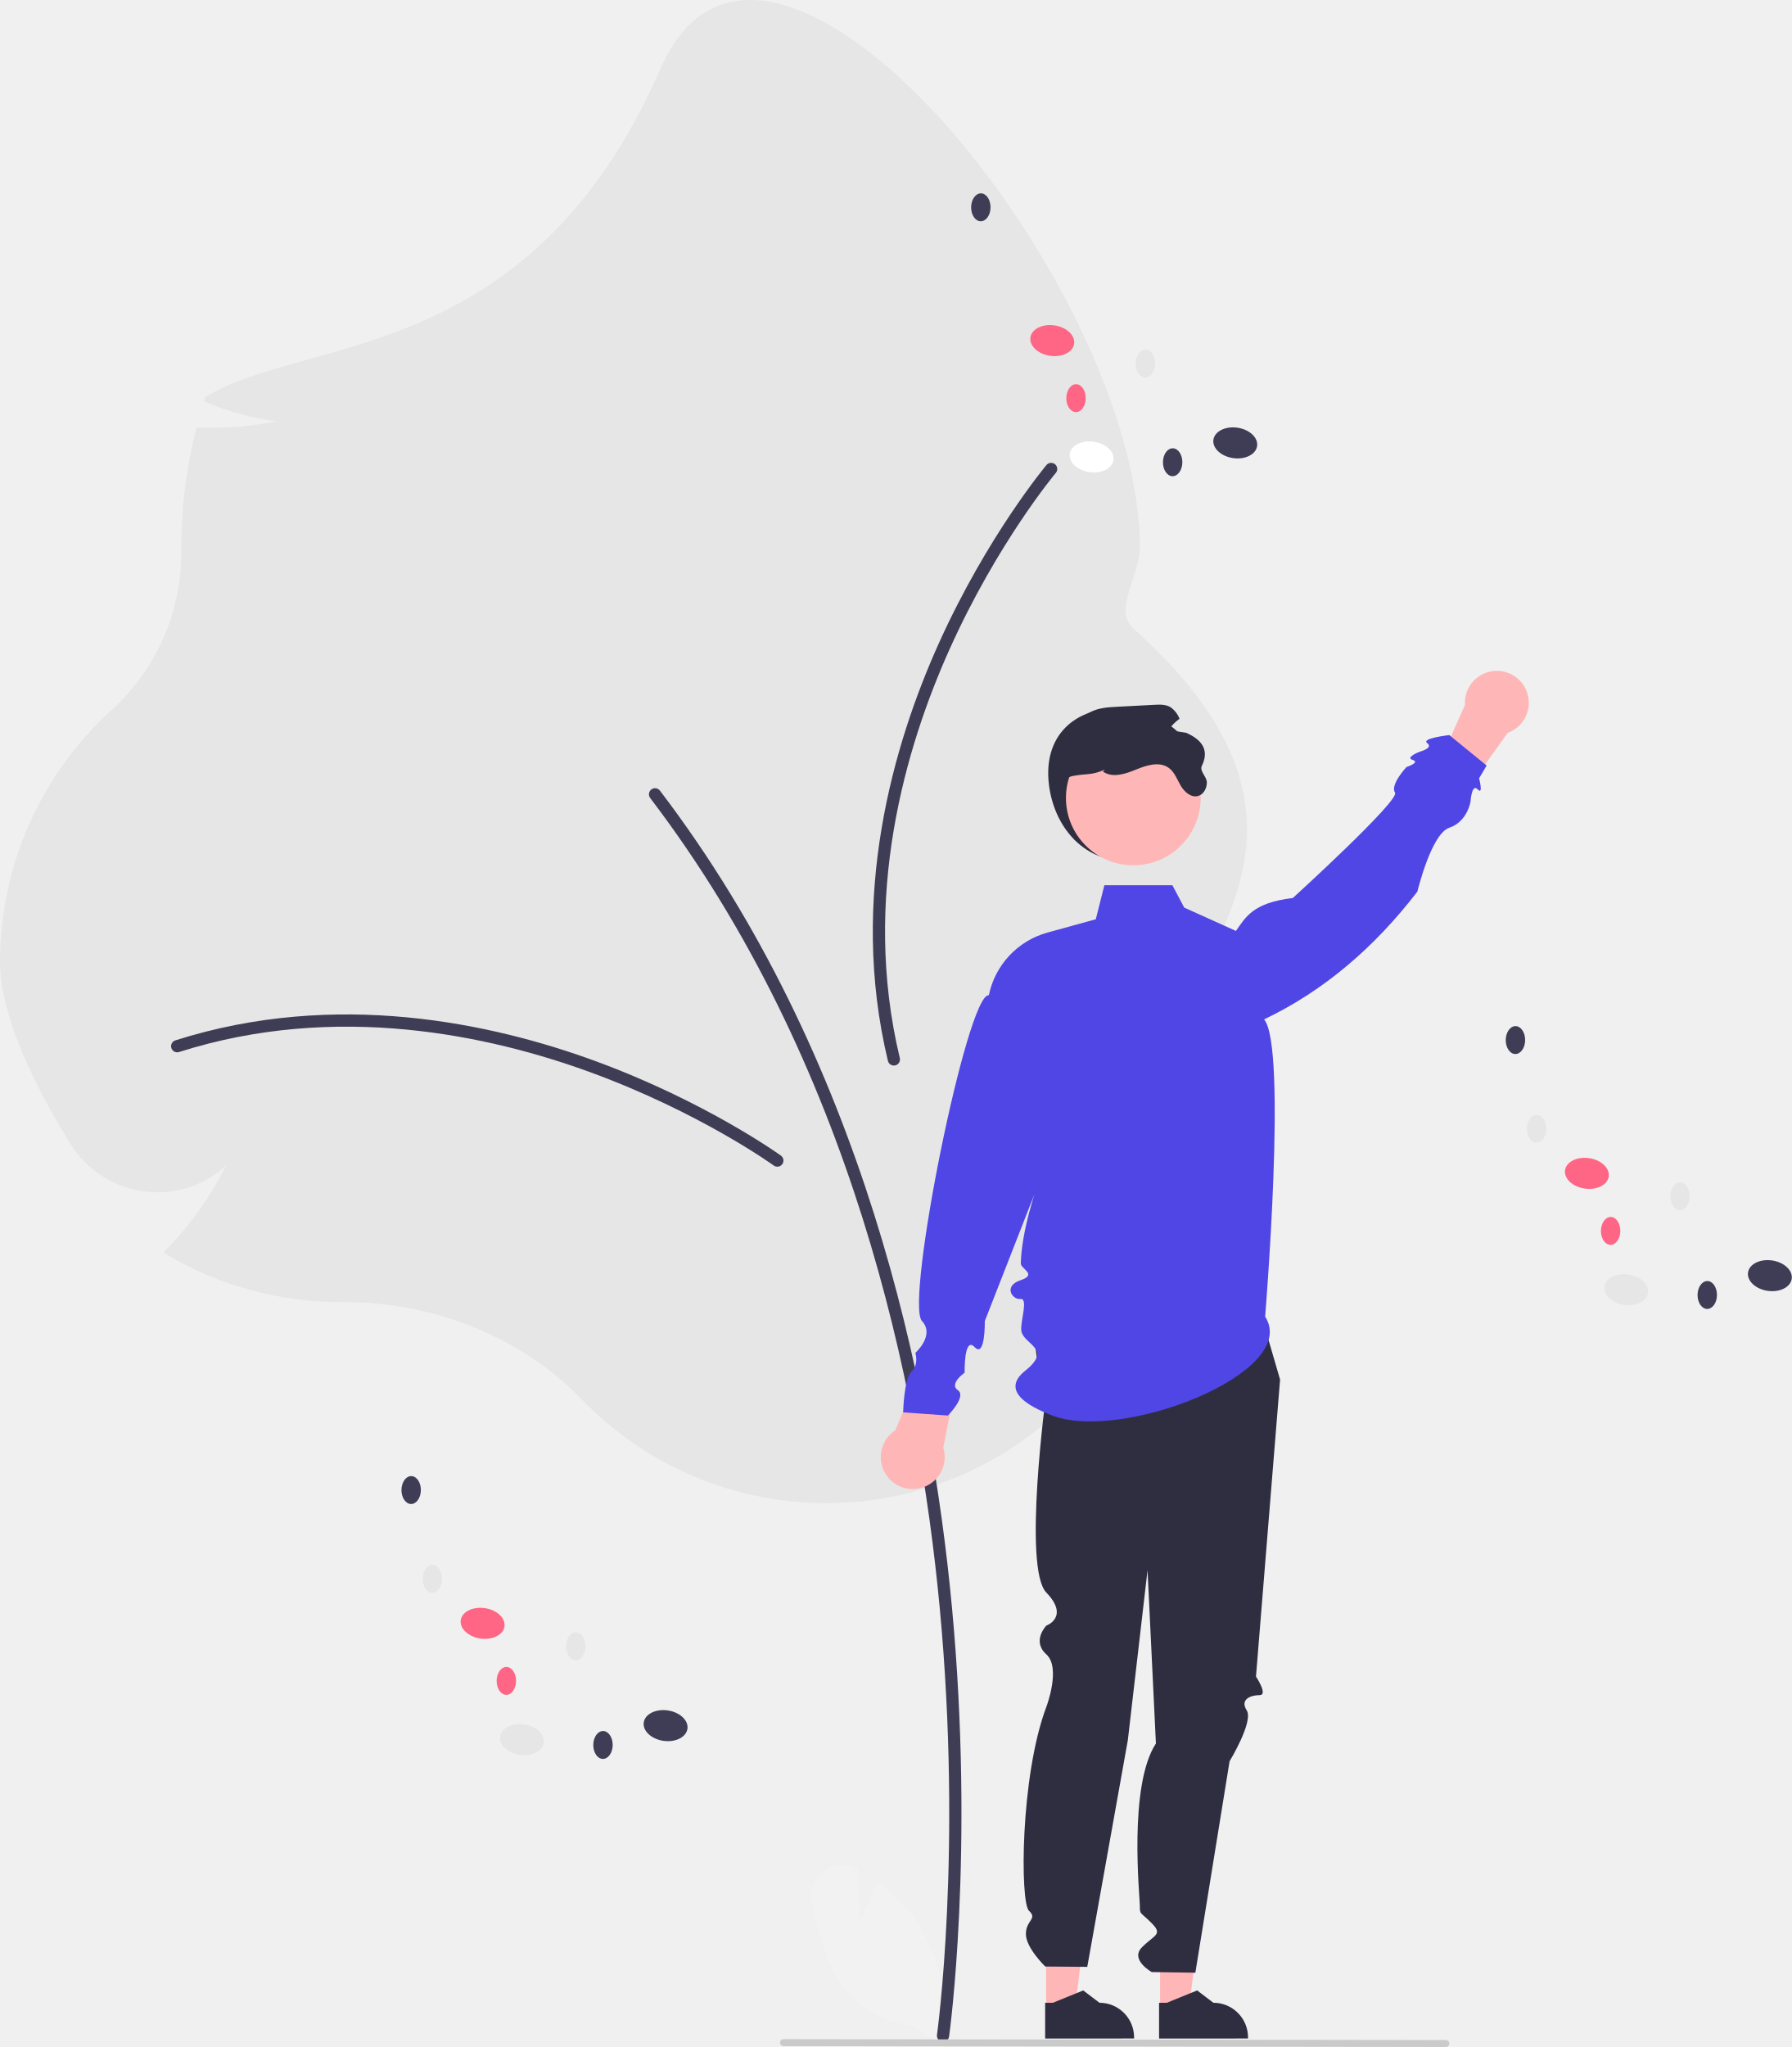
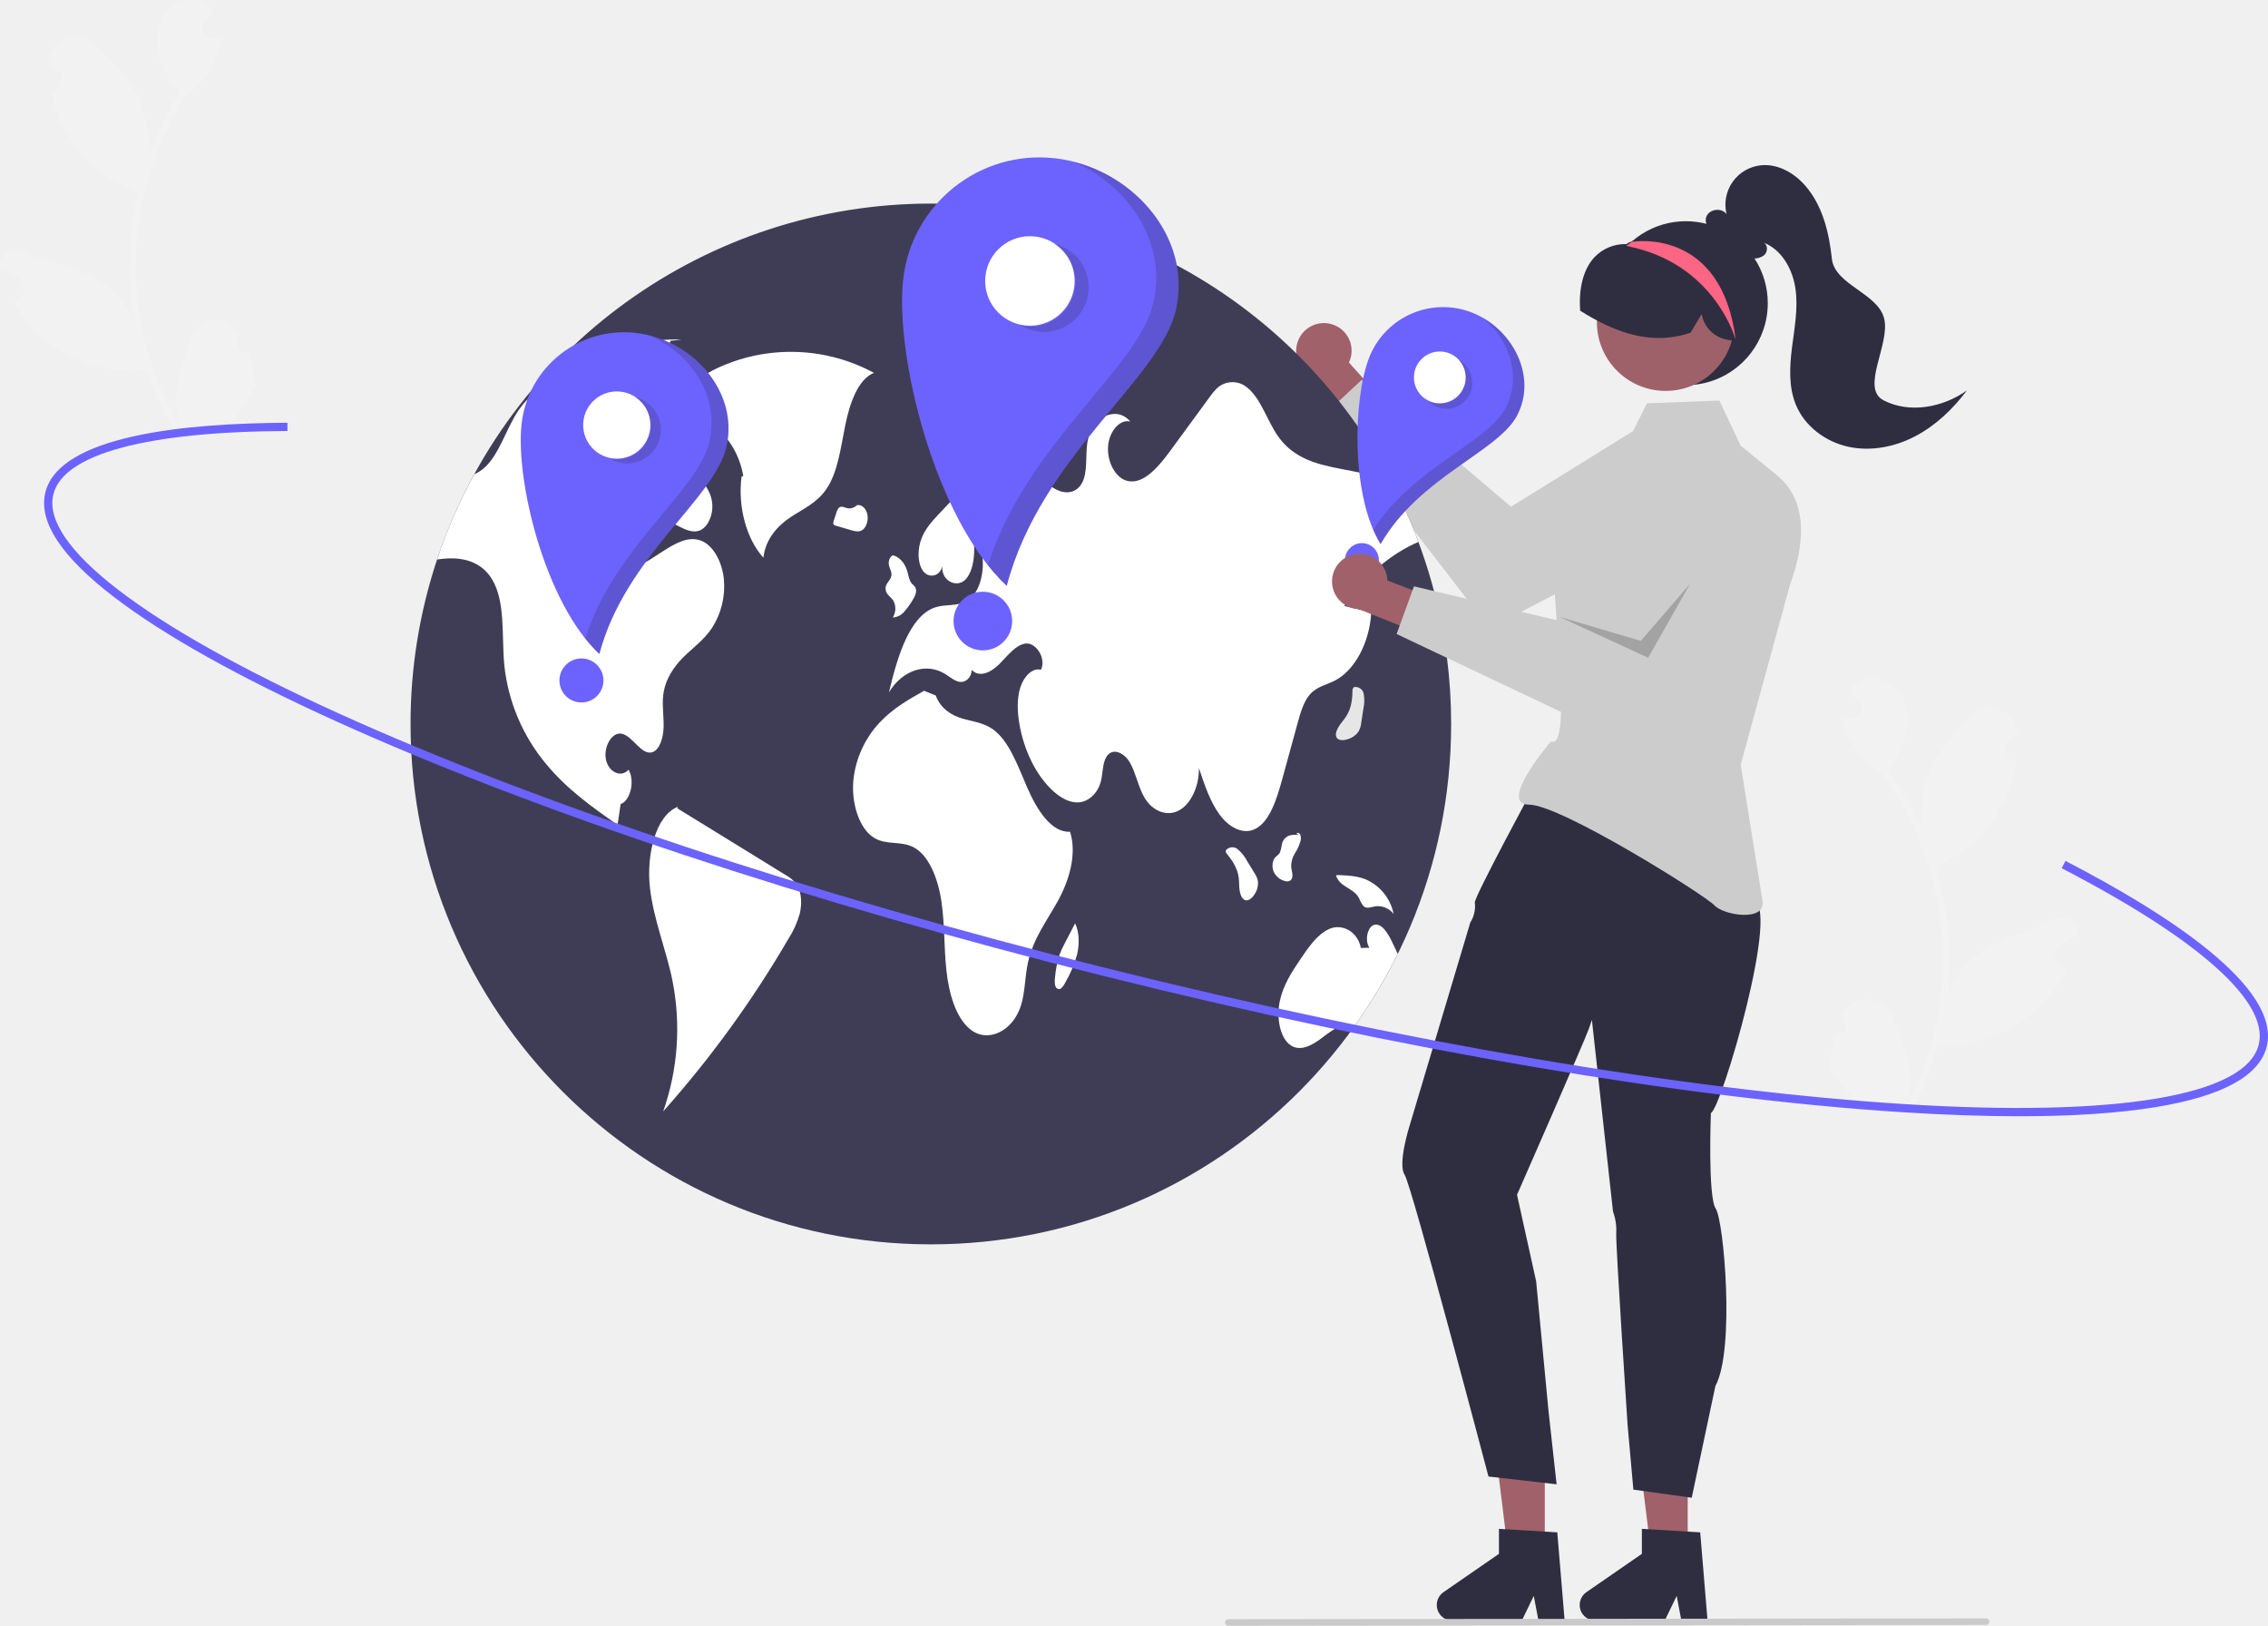
- <svg xmlns="http://www.w3.org/2000/svg" data-name="Layer 1" width="613.353" height="700.561" viewBox="0 0 613.353 700.561">
-   <path d="M587.667,756.931l-.782-17.576q-.122-.065-.244-.129c-8.376-4.395-17.976,3.561-15.3,12.634,2.517,8.537,4.208,17.74,8.816,25.212a34.144,34.144,0,0,0,25.038,15.779l10.642,6.516a57.215,57.215,0,0,0-12.06-46.364,55.267,55.267,0,0,0-10.157-9.438C591.072,750.285,587.667,756.931,587.667,756.931Z" transform="translate(-293.3236 -99.71938)" fill="#f2f2f2" />
-   <path d="M492.391,578.564c-20.488-21.129-50.178-33.247-81.457-33.247l-1.207.003a116.315,116.315,0,0,1-58.635-15.835l-1.852-1.079,1.492-1.537a113.373,113.373,0,0,0,19.993-28.306,34.282,34.282,0,0,1-27.668,8.938,35.104,35.104,0,0,1-25.77-16.506c-10.932-17.738-23.964-42.907-23.964-62.08a116.669,116.669,0,0,1,38.063-86.091,72.651,72.651,0,0,0,24-54.171l-.006-1.453a164.774,164.774,0,0,1,4.891-39.873l.33-1.317,1.355.047a111.391,111.391,0,0,0,26.047-2.182,87.918,87.918,0,0,1-23.36-6.213l-1.458-.59.495-1.494C397.782,214.464,474.758,225.398,519.437,123.175,555.666,40.285,683.493,196.755,683.493,287.199c0,9.229-9.133,21.424-2.296,27.524,73.91,65.938,22.913,108.28,6.835,150.885-3.815,10.109,4.457,21.206,4.457,32.142,0,1.856-.047,3.771-.141,5.693l-.142,2.955-2.464-1.64a81.626,81.626,0,0,1-13.48-11.056,71.135,71.135,0,0,1-2.256,61.412c-7.746,14.619-15.239,25.085-22.272,31.105a116.29,116.29,0,0,1-159.343-7.656Z" transform="translate(-293.3236 -99.71938)" fill="#e6e6e6" />
-   <path d="M616.132,798.499a2.093,2.093,0,0,0,2.07-1.798c.089-.625,8.8-63.454.977-146.956-7.225-77.116-30.429-188.191-99.939-279.415a2.094,2.094,0,1,0-3.33,2.538c68.91,90.436,91.926,200.696,99.101,277.267,7.778,83.016-.865,145.355-.953,145.975a2.095,2.095,0,0,0,2.075,2.389Z" transform="translate(-293.3236 -99.71938)" fill="#3f3d56" />
-   <path d="M559.407,499.005a2.093,2.093,0,0,0,1.232-3.787c-.252-.183-25.681-18.506-63.697-32.425-35.143-12.866-88.582-24.53-143.597-7.02a2.093,2.093,0,1,0,1.27,3.989c53.888-17.15,106.359-5.679,140.888,6.963,37.473,13.72,62.427,31.7,62.675,31.88A2.085,2.085,0,0,0,559.407,499.005Z" transform="translate(-293.3236 -99.71938)" fill="#3f3d56" />
-   <path d="M655.22,260.373a2.093,2.093,0,0,0-3.688-1.502c-.201.238-20.307,24.282-36.928,61.196-15.363,34.125-30.845,86.585-17.343,142.719a2.093,2.093,0,1,0,4.07-.979c-13.224-54.983,1.996-106.491,17.091-140.021,16.383-36.388,36.113-59.982,36.311-60.216A2.085,2.085,0,0,0,655.22,260.373Z" transform="translate(-293.3236 -99.71938)" fill="#3f3d56" />
-   <path d="M652.386,368.317c1.766,14.25,11.641,26,26,26a26,26,0,0,0,26-26c0-14.359-11.702-24.672-26-26C663.216,340.908,650.119,350.021,652.386,368.317Z" transform="translate(-293.3236 -99.71938)" fill="#2f2e41" />
-   <polygon points="397.105 687.328 407.006 687.327 411.716 649.137 397.103 649.138 397.105 687.328" fill="#ffb6b6" />
-   <path d="M690.081,797.376l30.447-.001v-.385A11.851,11.851,0,0,0,708.677,785.139H708.676l-5.562-4.219-10.377,4.22-2.658 0Z" transform="translate(-293.3236 -99.71938)" fill="#2f2e41" />
-   <polygon points="358.105 687.328 368.006 687.327 372.716 649.137 358.103 649.138 358.105 687.328" fill="#ffb6b6" />
-   <path d="M651.081,797.376l30.447-.001v-.385A11.851,11.851,0,0,0,669.677,785.139H669.676l-5.562-4.219-10.377,4.22-2.658 0Z" transform="translate(-293.3236 -99.71938)" fill="#2f2e41" />
-   <path d="M724.501,547.856l7,24L723.254,673.501s4.246,6.355,1.246,6.355-6.847,1.409-4.423,5.205-5.86,17.421-5.86,17.421l-11.717,72.374-14.929-.22s-7.59-4.228-3.33-8.504,7.26-4.276,3.26-8.276-4-2.795-4-5.898-4.008-41.016,5.496-55.559l-2.864-59.295-6.745,58.161-13.888,77.591-14.382-.118s-6.643-6.403-6.63-11.142,4.104-5.133,1.058-7.936-3.046-45.866,5.954-69.803c0,0,5.091-13.374-.012-17.957s-.006-9.827-.006-9.827,8.082-2.921-.007-11.339-.044-67.949-.044-67.949-8.843-24.031.113-33.48S724.501,547.856,724.501,547.856Z" transform="translate(-293.3236 -99.71938)" fill="#2f2e41" />
-   <path d="M599.826,589.206l12.489-30.182,9.84,5.467-5.943,30.703a10.935,10.935,0,1,1-16.387-5.987Z" transform="translate(-293.3236 -99.71938)" fill="#ffb6b6" />
-   <path d="M809.4,350.535l-19.003,26.568-8.345-7.554,12.745-28.558A10.935,10.935,0,1,1,809.4,350.535Z" transform="translate(-293.3236 -99.71938)" fill="#ffb6b6" />
-   <path d="M726.386,550.317c12.326,19.118-49.631,43.381-73.404,33.64-4.163-1.706-18.482-7.339-8.694-15.15s-1.135-8.91-1.393-13.994c-.173-3.399,2.459-10.856-.287-10.536s-5.96-4.381.021-6.404.064-3.868.117-5.788c.572-20.955,16.65-54.287,16.65-54.287l-28.971,74.057s.214,12.812-3.48,8.897-3.426,8.757-3.426,8.757-5.494,3.834-2.335,5.968-3.401,8.694-3.401,8.694l-15.307-1.093s.24-11.371,2.853-13.885,1.33-6.471,1.33-6.471,6.805-6.023,2.243-10.914c-5.867-6.29,15.524-112.53,22.906-111.478a28.12,28.12,0,0,1,20.08-21.452l16.532-4.552,2.936-11.647h23.279l4.055,7.653,17.698,7.987c3.334-4.704,5.825-9.66,19.475-11.267,0,0,36.783-33.467,34.987-36.08s3.906-8.731,3.906-8.731,4.87-1.594,2.122-2.445,2.446-2.818,2.446-2.818,4.81-1.264,2.542-2.928,7.571-2.758,7.571-2.758l12.767,10.417-2.58,4.375s1.573,5.958-.48,3.783-2.44,4.137-2.44,4.137-1.049,6.912-7.267,8.994S778.502,404.863,778.502,404.863c-14.665,19.067-31.971,33.941-52.48,43.733C734.015,457.771,726.386,550.317,726.386,550.317Z" transform="translate(-293.3236 -99.71938)" fill="#4F46E5" />
-   <circle cx="387.937" cy="273.086" r="23.056" fill="#ffb6b6" />
-   <path d="M657.386,375.317c.73,5.01,5,12,4,12s-8.11-20.653-1-22c5.157-.977,6.31-.12,11.13-2.21l-.68.64c3.19,2.32,7.63.89,11.27-.62,3.65-1.5,8.08-2.93,11.28-.62,2.01,1.45,2.86,3.97,4.11,6.11,1.25,2.15,3.56,4.18,5.94,3.52,1.91-.53,3.01-2.67,3-4.65s-2.588-3.864-1.72-5.64c2.573-5.264.259-8.853-5.35-11.33q-3.06-.465-6.12-.95a17.358,17.358,0,0,1,3.84-3.86,8.774,8.774,0,0,0-3.1-3.97c-1.63-.97-3.65-.9-5.54-.8q-6.33.33-12.65.66c-3.12.16-6.35.35-9.14,1.78-3.48,1.79-5.76,5.28-7.42,8.83C655.516,360.187,656.106,366.607,657.386,375.317Z" transform="translate(-293.3236 -99.71938)" fill="#2f2e41" />
-   <path d="M561.476,799.973l226.75.307a1.191,1.191,0,1,0,0-2.381l-226.75-.307a1.191,1.191,0,0,0,0,2.381Z" transform="translate(-293.3236 -99.71938)" fill="#cacaca" />
-   <ellipse cx="471.988" cy="695.094" rx="5.257" ry="7.557" transform="translate(-577.1442 962.365) rotate(-81.72174)" fill="#e6e6e6" />
-   <ellipse cx="521.16" cy="690.296" rx="5.257" ry="7.557" transform="translate(-530.3043 1006.917) rotate(-81.72174)" fill="#3f3d56" />
-   <ellipse cx="458.524" cy="655.286" rx="5.257" ry="7.557" transform="translate(-549.2768 914.9641) rotate(-81.72174)" fill="#ff6584" />
-   <ellipse cx="441.313" cy="640.043" rx="4.776" ry="3.322" transform="translate(-495.3721 976.7843) rotate(-89.56675)" fill="#e6e6e6" />
-   <ellipse cx="434.067" cy="609.671" rx="4.776" ry="3.322" transform="translate(-472.1923 939.3968) rotate(-89.56675)" fill="#3f3d56" />
-   <ellipse cx="490.412" cy="663.123" rx="4.776" ry="3.322" transform="translate(-469.7236 1048.788) rotate(-89.56675)" fill="#e6e6e6" />
-   <ellipse cx="466.651" cy="674.987" rx="4.776" ry="3.322" transform="translate(-505.1694 1036.801) rotate(-89.56675)" fill="#ff6584" />
-   <ellipse cx="499.728" cy="696.915" rx="4.776" ry="3.322" transform="translate(-494.2694 1091.639) rotate(-89.56675)" fill="#3f3d56" />
-   <ellipse cx="849.988" cy="541.094" rx="5.257" ry="7.557" transform="translate(-101.1735 1204.599) rotate(-81.72174)" fill="#e6e6e6" />
-   <ellipse cx="899.16" cy="536.296" rx="5.257" ry="7.557" transform="translate(-54.33364 1249.151) rotate(-81.72174)" fill="#3f3d56" />
-   <ellipse cx="836.524" cy="501.286" rx="5.257" ry="7.557" transform="matrix(0.14398, -0.98958, 0.98958, 0.14398, -73.30606, 1157.199)" fill="#ff6584" />
-   <ellipse cx="819.313" cy="486.043" rx="4.776" ry="3.322" transform="translate(33.76519 1201.938) rotate(-89.56675)" fill="#e6e6e6" />
-   <ellipse cx="812.067" cy="455.671" rx="4.776" ry="3.322" transform="translate(56.94499 1164.55) rotate(-89.56675)" fill="#3f3d56" />
-   <ellipse cx="868.412" cy="509.123" rx="4.776" ry="3.322" transform="translate(59.41371 1273.942) rotate(-89.56675)" fill="#e6e6e6" />
-   <ellipse cx="844.651" cy="520.987" rx="4.776" ry="3.322" transform="translate(23.96793 1261.955) rotate(-89.56675)" fill="#ff6584" />
-   <ellipse cx="877.728" cy="542.915" rx="4.776" ry="3.322" transform="translate(34.86796 1316.793) rotate(-89.56675)" fill="#3f3d56" />
-   <ellipse cx="666.988" cy="256.094" rx="5.257" ry="7.557" transform="translate(24.20544 779.5407) rotate(-81.72174)" fill="#fff" />
-   <ellipse cx="716.16" cy="251.296" rx="5.257" ry="7.557" transform="translate(71.04527 824.0926) rotate(-81.72174)" fill="#3f3d56" />
-   <ellipse cx="653.524" cy="216.286" rx="5.257" ry="7.557" transform="translate(52.07285 732.1398) rotate(-81.72174)" fill="#ff6584" />
-   <ellipse cx="636.313" cy="201.043" rx="4.776" ry="3.322" transform="translate(137.1408 736.0982) rotate(-89.56675)" fill="#e6e6e6" />
-   <ellipse cx="629.067" cy="170.671" rx="4.776" ry="3.322" transform="translate(160.3206 698.7107) rotate(-89.56675)" fill="#3f3d56" />
-   <ellipse cx="685.412" cy="224.123" rx="4.776" ry="3.322" transform="translate(162.7893 808.102) rotate(-89.56675)" fill="#e6e6e6" />
-   <ellipse cx="661.651" cy="235.987" rx="4.776" ry="3.322" transform="translate(127.3435 796.1152) rotate(-89.56675)" fill="#ff6584" />
-   <ellipse cx="694.728" cy="257.915" rx="4.776" ry="3.322" transform="translate(138.2436 850.9534) rotate(-89.56675)" fill="#3f3d56" />
+ <svg xmlns="http://www.w3.org/2000/svg" data-name="Layer 1" width="825.202" height="591.419" viewBox="0 0 825.202 591.419">
+   <path d="M855.224,530.608a3.613,3.613,0,0,0,2.907-6.134c-.074-.366-.127-.629-.202-.995q.054-.116.109-.231a9.703,9.703,0,0,1,17.876.899c2.596,7.179,5.991,14.407,6.561,21.897a28.705,28.705,0,0,1-.962,9.838,115.086,115.086,0,0,0,12.68-47.26,111.081,111.081,0,0,0-.112-12.411q-.335-5.081-1.115-10.11a116.419,116.419,0,0,0-20.767-50.362,30.983,30.983,0,0,1-12.25-13.954,23.634,23.634,0,0,1-1.847-6.551c.623.111,1.257.192,1.882.263.195.019.4.039.594.059l.073.007a3.58,3.58,0,0,0,3.208-5.689q-.383-.518-.766-1.036c-.387-.533-.785-1.056-1.172-1.588a1.784,1.784,0,0,1-.126-.16c-.445-.608-.891-1.205-1.336-1.812a10.352,10.352,0,0,1,3.543-3.119c4.865-2.553,11.309-.328,14.53,4.115,3.232,4.443,3.599,10.483,2.158,15.78a41.485,41.485,0,0,1-6.327,12.512c.242.341.494.672.735,1.012a117.172,117.172,0,0,1,11.316,19.923,48.709,48.709,0,0,1,3.957-22.465c3.093-6.578,8.567-11.985,13.427-17.57,5.837-6.708,16.999-3.142,17.56,5.732q.008.129.016.258-1.049.529-2.059,1.131a4.901,4.901,0,0,0,1.559,9.001l.099.02a48.767,48.767,0,0,1-1.623,7.224,50.21,50.21,0,0,1-26.436,30.272c-.41.187-.81.374-1.22.551a119.597,119.597,0,0,1,5.022,30.563,113.435,113.435,0,0,1-.934,18.292l.041-.214a29.974,29.974,0,0,1,11.026-16.813c8.167-6.095,19.39-7.957,28.118-12.756a5.625,5.625,0,0,1,8.352,5.867q-.022.113-.045.225a32.924,32.924,0,0,0-3.771,1.605q-1.049.529-2.059,1.131a4.901,4.901,0,0,0,1.559,9.001l.099.02c.071.014.133.027.204.04a48.808,48.808,0,0,1-9.622,13.625,50.254,50.254,0,0,1-37.15,14.279l-.01-0a119.562,119.562,0,0,1-9.113,23.048l-28.661-1.334c-.088-.323-.165-.656-.243-.979a32.599,32.599,0,0,0,7.953-.103c-2.005-2.708-4.009-5.437-6.014-8.145a1.781,1.781,0,0,1-.126-.16c-1.016-1.386-2.044-2.761-3.06-4.147l-.001-.002a47.75,47.75,0,0,1,1.963-12.086Z" transform="translate(-187.3989 -154.2905)" fill="#f2f2f2" />
+   <path d="M277.743,282.773a3.613,3.613,0,0,1-3.28-5.943c.051-.37.088-.635.14-1.005q-.061-.112-.123-.224a9.703,9.703,0,0,0-17.786,2.002c-2.148,7.326-5.089,14.75-5.196,22.26a28.705,28.705,0,0,0,1.568,9.76A115.086,115.086,0,0,1,237.489,263.235a111.08,111.08,0,0,1-.655-12.394q.02-5.092.488-10.16a116.419,116.419,0,0,1,17.616-51.549,30.983,30.983,0,0,0,11.364-14.684,23.634,23.634,0,0,0,1.438-6.653c-.615.15-1.243.27-1.862.378-.193.031-.397.064-.59.095l-.073.011a3.58,3.58,0,0,1-3.554-5.48q.35-.541.7-1.082c.353-.556.718-1.102,1.071-1.658a1.783,1.783,0,0,0,.116-.168c.407-.634.815-1.258,1.222-1.891a10.352,10.352,0,0,0-3.728-2.894c-5.013-2.248-11.307.371-14.248,5.005-2.951,4.635-2.944,10.685-1.179,15.883a41.485,41.485,0,0,0,7.088,12.097c-.22.355-.451.701-.671,1.056a117.172,117.172,0,0,0-10.063,20.584,48.709,48.709,0,0,0-5.337-22.177c-3.493-6.374-9.291-11.432-14.486-16.706-6.24-6.335-17.161-2.086-17.172,6.806q-0.0.129 0.0.258,1.08.463,2.125,1.002a4.901,4.901,0,0,1-1,9.08l-.098.026a48.767,48.767,0,0,0,2.066,7.109,50.21,50.21,0,0,0,28.256,28.581c.421.161.832.323,1.252.474a119.597,119.597,0,0,0-3.124,30.814,113.433,113.433,0,0,0,2.062,18.199l-.054-.211a29.974,29.974,0,0,0-12.044-16.1c-8.528-5.579-19.845-6.744-28.852-10.995a5.625,5.625,0,0,0-7.973,6.372q.029.111.059.222a32.924,32.924,0,0,1,3.863,1.369q1.08.464,2.125,1.002a4.901,4.901,0,0,1-1,9.081l-.098.026c-.07.018-.131.035-.201.053a48.808,48.808,0,0,0,10.445,13.005,50.254,50.254,0,0,0,37.961,11.957l.01-.001a119.563,119.563,0,0,0,10.52,22.441l28.523-3.102c.068-.328.124-.665.182-.992a32.599,32.599,0,0,1-7.944.388c1.834-2.827,3.665-5.674,5.499-8.501a1.779,1.779,0,0,0,.116-.168c.929-1.446,1.869-2.882,2.798-4.328l0-.002a47.75,47.75,0,0,0-2.706-11.941Z" transform="translate(-187.3989 -154.2905)" fill="#f2f2f2" />
+   <path d="M671.818,272.202a10.016,10.016,0,0,1,6.383,13.969l15.306,17.017-8.073,11.824L664.157,290.677a10.07,10.07,0,0,1,7.661-18.475Z" transform="translate(-187.3989 -154.2905)" fill="#a0616a" />
+   <path d="M815.114,313.989l0,0a20.026,20.026,0,0,0-27.608-6.542l-50.339,31.177-54.301-46.158L669.356,305.045l59.987,77.83,77.965-40.644C805.489,343.179,817.313,317.567,815.114,313.989Z" transform="translate(-187.3989 -154.2905)" fill="#ccc" />
+   <path d="M715.391,417.655a189.27,189.27,0,0,1-189.308,189.308c-104.551,0-189.308-84.757-189.308-189.308a189.245,189.245,0,0,1,9.655-59.842A189.506,189.506,0,0,1,526.083,228.347,189.245,189.245,0,0,1,693.021,328.333a186.774,186.774,0,0,1,10.464,23.106c.41,1.104.81,2.208,1.199,3.323v.011q2.603,7.351,4.586,14.976A189.32,189.32,0,0,1,715.391,417.655Z" transform="translate(-187.3989 -154.2905)" fill="#3f3d56" />
+   <path d="M505.371,289.931a63.517,63.517,0,0,0-55.761-2.281c-7.796,3.393-16.006,9.48-18.607,20.471,10.519-6.208,24.136,3.601,26.843,19.336l-.632.174c-1.43,10.899,1.762,22.764,7.941,29.522.811-7.02,5.427-11.797,9.967-14.781,4.54-2.984,9.562-5.152,13.027-10.282,4.108-6.081,5.151-14.969,6.783-23.077C496.563,300.905,499.659,292.19,505.371,289.931Z" transform="translate(-187.3989 -154.2905)" fill="#fff" />
+   <path d="M446.489,382.675c-2.913,4.375-6.805,7.12-10.296,10.538-3.481,3.429-6.794,8.056-7.488,13.998-.442,3.807.242,7.677.147,11.527-.094,3.849-1.378,8.182-3.996,9.139-4.133,1.493-7.288-6.184-11.537-6.72-3.376-.421-6.415,4.89-5.437,9.497.978,4.606,5.574,6.647,8.214,3.639,2.387,4.007.705,11.274-2.882,12.505-.379,2.524-.757,5.038-1.125,7.562-9.066-6.342-18.226-12.789-25.935-22.075a67.007,67.007,0,0,1-15.271-36.095c-.999-10.675.484-22.885-4.417-31.099-3.923-6.573-10.654-8.025-16.712-7.614-1.104.074-2.219.2-3.323.336a187.235,187.235,0,0,1,13.556-31.025,13.282,13.282,0,0,0,3.397-2.114c5.637-4.785,8.14-14.472,12.715-21.171q.442-.647.915-1.262c4.68-6.111,10.948-9.255,17.006-12.179,13.409-6.51,27.208-13.104,41.364-12.2l-4.028.389q-7.052,19.751-14.114,39.502-1.073,3.029-2.166,6.068c-2.671,7.488-5.427,15.46-5.017,23.842.242,4.964,1.967,10.265,5.248,11.968,3.06,1.578,6.405-.358,9.36-2.272,1.252-.799,2.493-1.599,3.744-2.408,4.491-2.892,9.465-5.858,14.209-3.923,4.344,1.767,7.551,7.667,8.161,14.03A28.049,28.049,0,0,1,446.489,382.675Z" transform="translate(-187.3989 -154.2905)" fill="#fff" />
+   <path d="M473.198,472.572q-19.674-12.113-39.348-24.227l.223-.573c-8.155,3.106-11.54,17.602-10.193,29.456,1.348,11.854,5.917,22.451,8.226,34.002a90.252,90.252,0,0,1-3.403,47.358,387.843,387.843,0,0,0,45.56-62.781,33.588,33.588,0,0,0,4.121-9.138c.833-3.442.705-7.58-.964-10.34A11.511,11.511,0,0,0,473.198,472.572Z" transform="translate(-187.3989 -154.2905)" fill="#fff" />
+   <path d="M421.435,325.653c-1.393,3.131-1.929,7.307-.665,10.547,1.291,3.309,4.019,4.804,6.532,6.05l7.247,3.592c2.411,1.195,5.01,2.402,7.468,1.419,2.964-1.186,5.02-5.833,4.488-10.148-.566-4.591-3.46-7.749-6.136-10.439q-5.618-5.645-11.237-11.291l-2.111,2.585A28.192,28.192,0,0,0,421.435,325.653Z" transform="translate(-187.3989 -154.2905)" fill="#fff" />
+   <path d="M676.541,374.735q4.891,1.152,9.781,2.303c-.568,11.012-6.026,21.203-13.346,24.894-3.05,1.536-6.447,2.103-8.971,4.975-2.282,2.608-3.439,6.668-4.501,10.549q-2.792,10.16-5.585,20.319c-1.998,7.299-4.564,15.408-9.76,18.037-4.459,2.261-9.56-.505-12.989-5.143-3.429-4.638-5.521-10.875-7.551-16.953.126,6.626-2.955,13.125-7.32,15.429-4.375,2.303-9.697.221-12.621-4.922-2.103-3.692-2.976-8.561-5.038-12.305-2.061-3.744-6.384-5.89-8.635-2.377-1.483,2.335-1.294,5.911-2.03,8.877-1.146,4.606-4.617,7.499-8.056,7.751-3.429.252-6.773-1.725-9.644-4.407-5.921-5.553-10.286-14.366-11.979-24.158-.747-4.365-.957-9.118.337-13.21,1.294-4.091,4.417-7.246,7.52-6.468,2.04-4.312-1.988-10.033-5.616-9.529-3.639.505-6.489,4.407-9.476,7.404-2.976,2.997-7.141,5.174-10.139,2.198.021,2.766-2.23,4.596-4.175,4.365-1.935-.221-3.66-1.777-5.437-2.882-6.868-4.281-15.586-1.441-20.466,6.657,3.05-12.978,7.52-27.87,16.89-30.92,3.828-1.251,8.004-.221,11.621-2.387,6.405-3.839,7.699-18.342,2.167-24.326.705,5.658.568,12.263-2.419,16.133-2.987,3.87-9.255,1.346-8.876-4.375-.862,3.944-5.153,4.543-7.131,1.514-1.988-3.029-1.819-7.982-.41-11.6s3.807-6.216,6.131-8.708c4.996-5.353,10.065-10.77,15.849-14.135,5.795-3.365,12.484-4.501,18.289-1.157,3.061,1.767,5.753,4.712,8.877,6.268,3.124,1.567,7.089,1.367,9.16-2.293,2.324-4.081,1.23-10.139,2.093-15.239,1.546-9.013,10.559-13.23,15.555-7.278-3.733-.957-7.593,3.46-8.056,8.813-.473,5.353,2.23,10.759,5.848,12.379,6.079,2.692,12.032-4.081,16.628-10.349q7.194-9.844,14.408-19.677a23.782,23.782,0,0,1,2.577-3.134,8.291,8.291,0,0,1,11.327-.231c4.859,3.965,7.141,12.095,11.127,17.69,5.784,8.13,14.44,10.107,22.496,11.684q9.008,1.751,18.026,3.523a186.774,186.774,0,0,1,10.464,23.106C693.305,355.762,683.913,363.849,676.541,374.735Z" transform="translate(-187.3989 -154.2905)" fill="#fff" />
+   <path d="M695.955,501.276a188.546,188.546,0,0,1-15.671,26.219c-3.786-1.62-7.856,1.273-11.401,3.986-3.702,2.84-8.151,5.606-11.947,3.018-3.881-2.65-5.132-10.065-3.902-15.944,1.23-5.869,4.301-10.538,7.278-14.976,3.155-4.712,6.531-9.602,10.917-11.432,4.396-1.83,10.044.757,11.327,7.004l3.113-.105c-1.746-2.398-.831-7.362,1.515-8.235,2.703-1.02,5.048,2.692,6.647,5.974C694.546,498.268,695.272,499.762,695.955,501.276Z" transform="translate(-187.3989 -154.2905)" fill="#fff" />
+   <path d="M576.727,456.853c-6.691.421-11.992-7.817-15.514-15.92-3.522-8.104-6.736-17.371-12.773-21.496-3.45-2.357-7.383-2.68-11.125-3.822-3.742-1.142-7.659-3.505-9.447-8.318l-4.245-1.715c-5.606,3.152-11.285,6.362-16.116,11.491a36.018,36.018,0,0,0-9.603,20.993c-.811,8.496,2.183,17.97,7.778,21.161,4.421,2.522,9.567.932,14.045,3.241,5.595,2.884,8.916,11.264,10.173,19.537s.939,16.871,1.838,25.238,3.379,17.073,8.509,21.361c6.42,5.366,15.841.907,18.722-8.86,1.413-4.791,1.364-10.197,2.421-15.171,1.861-8.758,6.883-15.256,10.866-22.441C576.241,474.949,579.376,465.191,576.727,456.853Z" transform="translate(-187.3989 -154.2905)" fill="#fff" />
+   <path d="M510.607,370.79a17.86,17.86,0,0,1,1.742,1.85,6.077,6.077,0,0,1-.107,6.276,5.839,5.839,0,0,0,4.181-2.125,26.879,26.879,0,0,0,3.206-4.516c.683-1.113,1.408-2.618.945-3.939-.316-.902-1.064-1.287-1.588-1.965-.831-1.075-1.036-2.783-1.466-4.259-.928-3.188-3.153-5.532-5.567-5.867l.335.064c-1.009.345-1.713,1.947-1.49,3.388.203,1.312,1.046,2.402.963,3.741-.121,1.925-2.044,2.828-2.163,4.753A3.674,3.674,0,0,0,510.607,370.79Z" transform="translate(-187.3989 -154.2905)" fill="#fff" />
+   <path d="M499.142,338.082c.01-.003.02-.003.03-.006a5.357,5.357,0,0,0,.571-.608Z" transform="translate(-187.3989 -154.2905)" fill="#e6e6e6" />
+   <path d="M501.149,347.116c1.479-.951,2.306-3.582,1.817-5.785-.486-2.189-2.206-3.66-3.793-3.256a3.866,3.866,0,0,1-3.595,1.058c-.981-.253-2.058-.903-2.909-.164a4.404,4.404,0,0,0-.991,1.935q-.472,1.45-.945,2.9a1.83,1.83,0,0,0-.112,1.099.931.931,0,0,0,.714.568q2.835.836,5.669,1.671C498.381,347.549,499.868,347.94,501.149,347.116Z" transform="translate(-187.3989 -154.2905)" fill="#fff" />
+   <path d="M643.805,471.848q-1.31-2.145-2.62-4.29a14.334,14.334,0,0,0-3.453-4.336,3.06,3.06,0,0,0-4.356.436l.106.817c1.991,2.498,4.098,5.273,4.603,8.98.199,1.462.13,2.974.304,4.442s.671,2.99,1.618,3.623c1.375.919,2.99-.436,3.969-2.089a7.193,7.193,0,0,0,1.115-4.579A8.03,8.03,0,0,0,643.805,471.848Z" transform="translate(-187.3989 -154.2905)" fill="#fff" />
+   <path d="M682.68,417.231q.379-2.485.758-4.97a14.334,14.334,0,0,0,.15-5.541,3.06,3.06,0,0,0-3.614-2.471l-.445.693c-.085,3.193-.261,6.673-2.262,9.834-.789,1.246-1.816,2.359-2.628,3.594s-1.412,2.72-1.095,3.814c.461,1.589,2.569,1.592,4.382.958a7.193,7.193,0,0,0,3.801-2.785A8.03,8.03,0,0,0,682.68,417.231Z" transform="translate(-187.3989 -154.2905)" fill="#e6e6e6" />
+   <path d="M657.508,473.709c.427-1.228-.189-2.636-.32-3.993a8.765,8.765,0,0,1,1.334-4.969,16.154,16.154,0,0,0,2.078-4.556,3.812,3.812,0,0,0-.1-2.231c-.289-.65-.99-.946-1.391-.431l.86.554a7.829,7.829,0,0,0-3.489.169,4.318,4.318,0,0,0-2.644,2.981,18.441,18.441,0,0,1-.693,3.092c-.513,1.054-1.505,1.405-2.129,2.33a5.57,5.57,0,0,0,.088,5.292,6.177,6.177,0,0,0,3.494,2.748C655.645,475.069,657.028,475.089,657.508,473.709Z" transform="translate(-187.3989 -154.2905)" fill="#fff" />
+   <path d="M681.91,481.072a12.005,12.005,0,0,0,1.512,2.775c1.168,1.177,2.756.454,4.173.168a7.215,7.215,0,0,1,6.864,2.753A17.471,17.471,0,0,0,684.411,474.231c-3.341-1.362-6.86-1.494-10.334-1.616l-.6.154C675.006,477.22,679.808,477.121,681.91,481.072Z" transform="translate(-187.3989 -154.2905)" fill="#fff" />
+   <path d="M578.558,490.177l.009.019q.087-.168.175-.336Z" transform="translate(-187.3989 -154.2905)" fill="#e6e6e6" />
+   <path d="M574.856,497.342a32.889,32.889,0,0,0-2.077,4.562,39.711,39.711,0,0,0-1.505,7.806c-.188,1.504-.246,3.426.697,4.159a1.337,1.337,0,0,0,1.749-.238,6.918,6.918,0,0,0,1.268-1.885,43.417,43.417,0,0,0,4.28-10.159c.902-3.744.894-8.151-.701-11.393Q576.711,493.769,574.856,497.342Z" transform="translate(-187.3989 -154.2905)" fill="#fff" />
+   <path d="M539.143,306.44a4.215,4.215,0,0,0,4.542.886,14.999,14.999,0,0,0,4.274-2.823,10.055,10.055,0,0,0,2.591-2.826,5.732,5.732,0,0,0,.53-4.366c-.585-1.712-2.07-2.286-3.38-2.674q-3.146-.933-6.292-1.866l1.517-1.368c-1.561-.838-3.288.717-4.264,2.642a14.224,14.224,0,0,0-1.294,3.984C536.844,301.051,537.355,304.649,539.143,306.44Z" transform="translate(-187.3989 -154.2905)" fill="#e6e6e6" />
+   <path d="M576.174,294.008a3.465,3.465,0,0,0,4.722.384,5.279,5.279,0,0,0,2.089-3.762c.148-1.65-.667-3.484-1.832-3.626l.267-1.545c-2.244-.405-5.006-.487-6.209,2.239A6.399,6.399,0,0,0,576.174,294.008Z" transform="translate(-187.3989 -154.2905)" fill="#e6e6e6" />
+   <path d="M571.227,211.865a49.926,49.926,0,0,0-55.207,44.015c-3.091,27.399,11.344,86.898,37.662,111.528,12.392-47.189,55.815-75.179,61.56-100.336C621.381,240.191,598.627,214.955,571.227,211.865Z" transform="translate(-187.3989 -154.2905)" fill="#6c63ff" />
+   <circle id="a2705e7e-530b-43fb-b0c6-4087ca2c8018" data-name="b262ea8c-1946-46c9-a449-3a1996c39394" cx="374.728" cy="102.203" r="16.282" fill="#fff" />
+   <circle id="bb575e01-1284-49d3-8651-037e5b7ffa75" data-name="bcc29a3a-8123-4529-80aa-6f70df2823cf" cx="357.608" cy="225.929" r="10.665" fill="#6c63ff" />
+   <path d="M575.599,244.828A16.282,16.282,0,0,1,558.827,272.741a16.28,16.28,0,0,0,11.909-29.853A16.282,16.282,0,0,1,575.599,244.828Z" transform="translate(-187.3989 -154.2905)" fill="#231f20" opacity="0.2" style="isolation:isolate" />
+   <path d="M615.306,267.124c-5.746,25.157-49.169,53.147-61.56,100.336a69.061,69.061,0,0,1-6.877-7.535c13.925-44.356,54.645-71.309,60.196-95.615,4.968-21.754-8.988-42.429-29.015-51.163C602.292,219.242,620.932,242.491,615.306,267.124Z" transform="translate(-187.3989 -154.2905)" fill="#231f20" opacity="0.2" style="isolation:isolate" />
+   <path d="M418.644,275.396a37.492,37.492,0,0,0-41.459,33.054c-2.321,20.576,8.519,65.257,28.283,83.754,9.306-35.437,41.915-56.457,46.23-75.349C456.308,296.668,439.22,277.717,418.644,275.396Z" transform="translate(-187.3989 -154.2905)" fill="#6c63ff" />
+   <circle id="b2d5ab8a-e71c-4a1a-aadf-98f8ab95825b" data-name="b262ea8c-1946-46c9-a449-3a1996c39394" cx="224.412" cy="154.621" r="12.228" fill="#fff" />
+   <circle id="bac33ac8-32b5-423c-9bc5-6c03ceb8d8dc" data-name="bcc29a3a-8123-4529-80aa-6f70df2823cf" cx="211.555" cy="247.535" r="8.009" fill="#6c63ff" />
+   <path d="M421.928,300.151A12.227,12.227,0,1,1,409.332,321.112a12.226,12.226,0,0,0,8.943-22.418A12.227,12.227,0,0,1,421.928,300.151Z" transform="translate(-187.3989 -154.2905)" fill="#231f20" opacity="0.2" style="isolation:isolate" />
+   <path d="M451.746,316.894c-4.315,18.892-36.924,39.911-46.23,75.349a51.862,51.862,0,0,1-5.165-5.658c10.457-33.31,41.036-53.55,45.205-71.803,3.731-16.337-6.75-31.863-21.789-38.421C441.973,280.936,455.971,298.395,451.746,316.894Z" transform="translate(-187.3989 -154.2905)" fill="#231f20" opacity="0.2" style="isolation:isolate" />
+   <polygon points="614.063 564.054 600.638 564.054 594.251 512.27 614.066 512.271 614.063 564.054" fill="#a0616a" />
+   <path d="M808.684,743.836H799.158l-1.7-8.994-4.355,8.994H767.836a5.68,5.68,0,0,1-3.227-10.353l20.177-13.935v-9.093l21.223,1.267Z" transform="translate(-187.3989 -154.2905)" fill="#2f2e41" />
+   <polygon points="562.063 564.054 548.638 564.054 542.251 512.27 562.066 512.271 562.063 564.054" fill="#a0616a" />
+   <path d="M756.684,743.836H747.158l-1.7-8.994-4.355,8.994H715.836a5.68,5.68,0,0,1-3.227-10.353l20.177-13.935v-9.093l21.223,1.267Z" transform="translate(-187.3989 -154.2905)" fill="#2f2e41" />
+   <path d="M698.458,581.624C701.027,585.477,728.977,691.417,728.977,691.417l24.783,2.826-2.942-26.655-4.496-47.17-6.962-31.485s24.587-55.957,26.141-60.414l1.105-3.199L774.287,595.035a19.577,19.577,0,0,1,1.169,7.785c-.231,4.355,4.136,69.869,4.136,69.869l2.1,23.495,21.233,2.95L811.54,658.48c7.194-13.206,3.07-60.131.128-64.499s-1.773-34.787-1.773-34.787c3.756-1.322,26.157-77.706,14.953-77.255.719-4.072,1.285-7.708,1.285-7.708L806.684,458.547l-48.673-12.653-12.28-5.896s-21.932,40.554-21.713,42.571a11.214,11.214,0,0,1-1.657,7.309l-22.143,74.108S695.863,577.731,698.458,581.624Z" transform="translate(-187.3989 -154.2905)" fill="#2f2e41" />
+   <path d="M820.74,316.438,812.997,299.998l-26.354,1.013-8.596,17.103s-24.567,29.343-25.362,38.884c-1,12,7.312,70.812-1,67,0,0-19.595,23-8,23s64.042,32.924,67.484,36.627,18.804,6.103,17.516-1.627-7.944-49.534-7.944-49.534l18.019-65.733c5.186-14.192,6.8-30.11-4.923-39.643Z" transform="translate(-187.3989 -154.2905)" fill="#ccc" />
+   <path d="M723.121,268.05A28.881,28.881,0,0,0,685.623,284.238c-5.885,14.825-6.86,50.228,4.091,67.972,14.081-24.459,42.568-33.491,49.595-46.661C746.817,291.476,737.946,273.935,723.121,268.05Z" transform="translate(-187.3989 -154.2905)" fill="#6c63ff" />
+   <circle id="f50692ea-d13f-4759-b5e2-05248e17533e" data-name="b262ea8c-1946-46c9-a449-3a1996c39394" cx="523.867" cy="137.29" r="9.419" fill="#fff" />
+   <circle id="aec6a1c4-a00c-42b6-a49d-0158b63ca54a" data-name="bcc29a3a-8123-4529-80aa-6f70df2823cf" cx="495.528" cy="203.754" r="6.169" fill="#6c63ff" />
+   <path d="M720.557,287.114a9.419,9.419,0,0,1-13.6,13.034A9.418,9.418,0,0,0,718.137,285.293,9.419,9.419,0,0,1,720.557,287.114Z" transform="translate(-187.3989 -154.2905)" fill="#231f20" opacity="0.2" style="isolation:isolate" />
+   <path d="M739.336,305.588c-7.026,13.17-35.514,22.202-49.595,46.661a39.949,39.949,0,0,1-2.695-5.25c14.507-22.645,41.328-31.508,48.117-44.233,6.076-11.389,1.424-25.048-8.429-32.963C739.341,276.884,746.217,292.691,739.336,305.588Z" transform="translate(-187.3989 -154.2905)" fill="#231f20" opacity="0.2" style="isolation:isolate" />
+   <path d="M680.146,355.92a10.016,10.016,0,0,1,12.035,9.542l21.368,8.202-1.817,14.201-30.013-12.007a10.07,10.07,0,0,1-1.572-19.938Z" transform="translate(-187.3989 -154.2905)" fill="#a0616a" />
+   <path d="M829.452,326.656l0,0a20.026,20.026,0,0,0-27.565,6.719l-30.671,50.649L701.869,367.586l-6.318,17.345,88.805,42.066,44.977-71.637C836.068,345.896,839.365,332.708,829.452,326.656Z" transform="translate(-187.3989 -154.2905)" fill="#ccc" />
+   <path d="M830.597,264.583a29.823,29.823,0,1,1-51.295-20.685l.143-.143c.239-.251.477-.501.728-.74a.012.012,0,0,0,.012-.012c.31-.286.62-.573.942-.847a29.815,29.815,0,0,1,49.47,22.427Z" transform="translate(-187.3989 -154.2905)" fill="#2f2e41" />
+   <circle cx="606.028" cy="117.193" r="25.008" fill="#9e616a" />
+   <path d="M819.983,278.615l-4.144-.732a11.554,11.554,0,0,1-9.305-9.317l-4.043,6.776-.177.059c-9.633,3.198-19.655,2.242-30.634-2.92a85.465,85.465,0,0,1-9.118-5.027l-.217-.135-.018-.254c-.56-8.135,1.266-14.932,5.142-19.137a15.417,15.417,0,0,1,11.634-4.85.957.957,0,0,0,.413-.228c.056-.041.111-.082.167-.12v-.042l.287-.135c.617-.29,1.246-.568,1.875-.822a28.199,28.199,0,0,1,29.448,5.708c7.703,7.354,11.236,19.695,8.792,30.711Z" transform="translate(-187.3989 -154.2905)" fill="#2f2e41" />
+   <path d="M872.73,299.922c-8.51-4.392,2.435-20.334.236-29.655-2.199-9.321-18.037-12.319-19.046-21.842s-3.382-19.346-9.667-26.572c-4.016-4.618-9.933-8.027-16.025-7.448a14.409,14.409,0,0,0-12.628,17.792c-1.735-2.458-6.223-1.925-7.334.871-.988,2.485,1.194,5.496,3.763,5.716,3.36,4.15,7.209,8.554,12.473,9.391a5.681,5.681,0,0,0,4.841-1.117c1.239-1.189,1.335-3.567-.134-4.456,6.616,2.628,10.495,9.782,11.477,16.833.982,7.051-.377,14.185-1.271,21.248s-1.281,14.492,1.489,21.05c3.272,7.749,10.805,13.303,19.025,15.084s16.976.04,24.417-3.881c7.441-3.922,13.646-9.909,18.715-16.622C894.326,302.511,882.246,304.834,872.73,299.922Z" transform="translate(-187.3989 -154.2905)" fill="#2f2e41" />
+   <path d="M818.919,277.92s-7.408-27.652-39.163-34.034c-.036-.012-.155-.06-.31-.131-.095-.06-.215-.119-.334-.179.358-.203.704-.382,1.062-.561a.012.012,0,0,0,.012-.012c.31-.286.62-.573.942-.847l.907.036S813.897,237.146,818.919,277.92Z" transform="translate(-187.3989 -154.2905)" fill="#fd6584" />
+   <polygon points="614.934 212.357 596.999 233.136 567.364 224.385 599.671 239.273 614.934 212.357" opacity="0.2" />
+   <path d="M909.985,745.402l-275.75.307a1.191,1.191,0,0,1,0-2.381l275.75-.307a1.191,1.191,0,1,1,0,2.381Z" transform="translate(-187.3989 -154.2905)" fill="#cacaca" />
+   <path d="M922.088,560.362q-19.368,0-42.457-1.464c-79.614-5.056-182.738-22.633-290.376-49.492C481.618,482.547,382.326,449.612,309.67,416.672c-35.393-16.047-62.556-31.236-80.735-45.147-19.247-14.727-27.666-27.564-25.024-38.153,5.148-20.629,50.731-25.142,88.064-25.295l.013,3c-51.268.21-81.514,8.387-85.166,23.022-4.652,18.64,33.287,47.741,104.087,79.841,72.496,32.868,171.605,65.739,279.073,92.557,107.467,26.816,210.401,44.363,289.84,49.408,77.579,4.928,124.743-2.938,129.395-21.578,3.862-15.477-21.598-38.275-71.689-64.198l1.379-2.664c36.397,18.836,78.646,45.852,73.222,67.589-2.643,10.589-16.105,17.965-40.015,21.923C958.483,559.232,941.743,560.362,922.088,560.362Z" transform="translate(-187.3989 -154.2905)" fill="#6c63ff" />
</svg>
